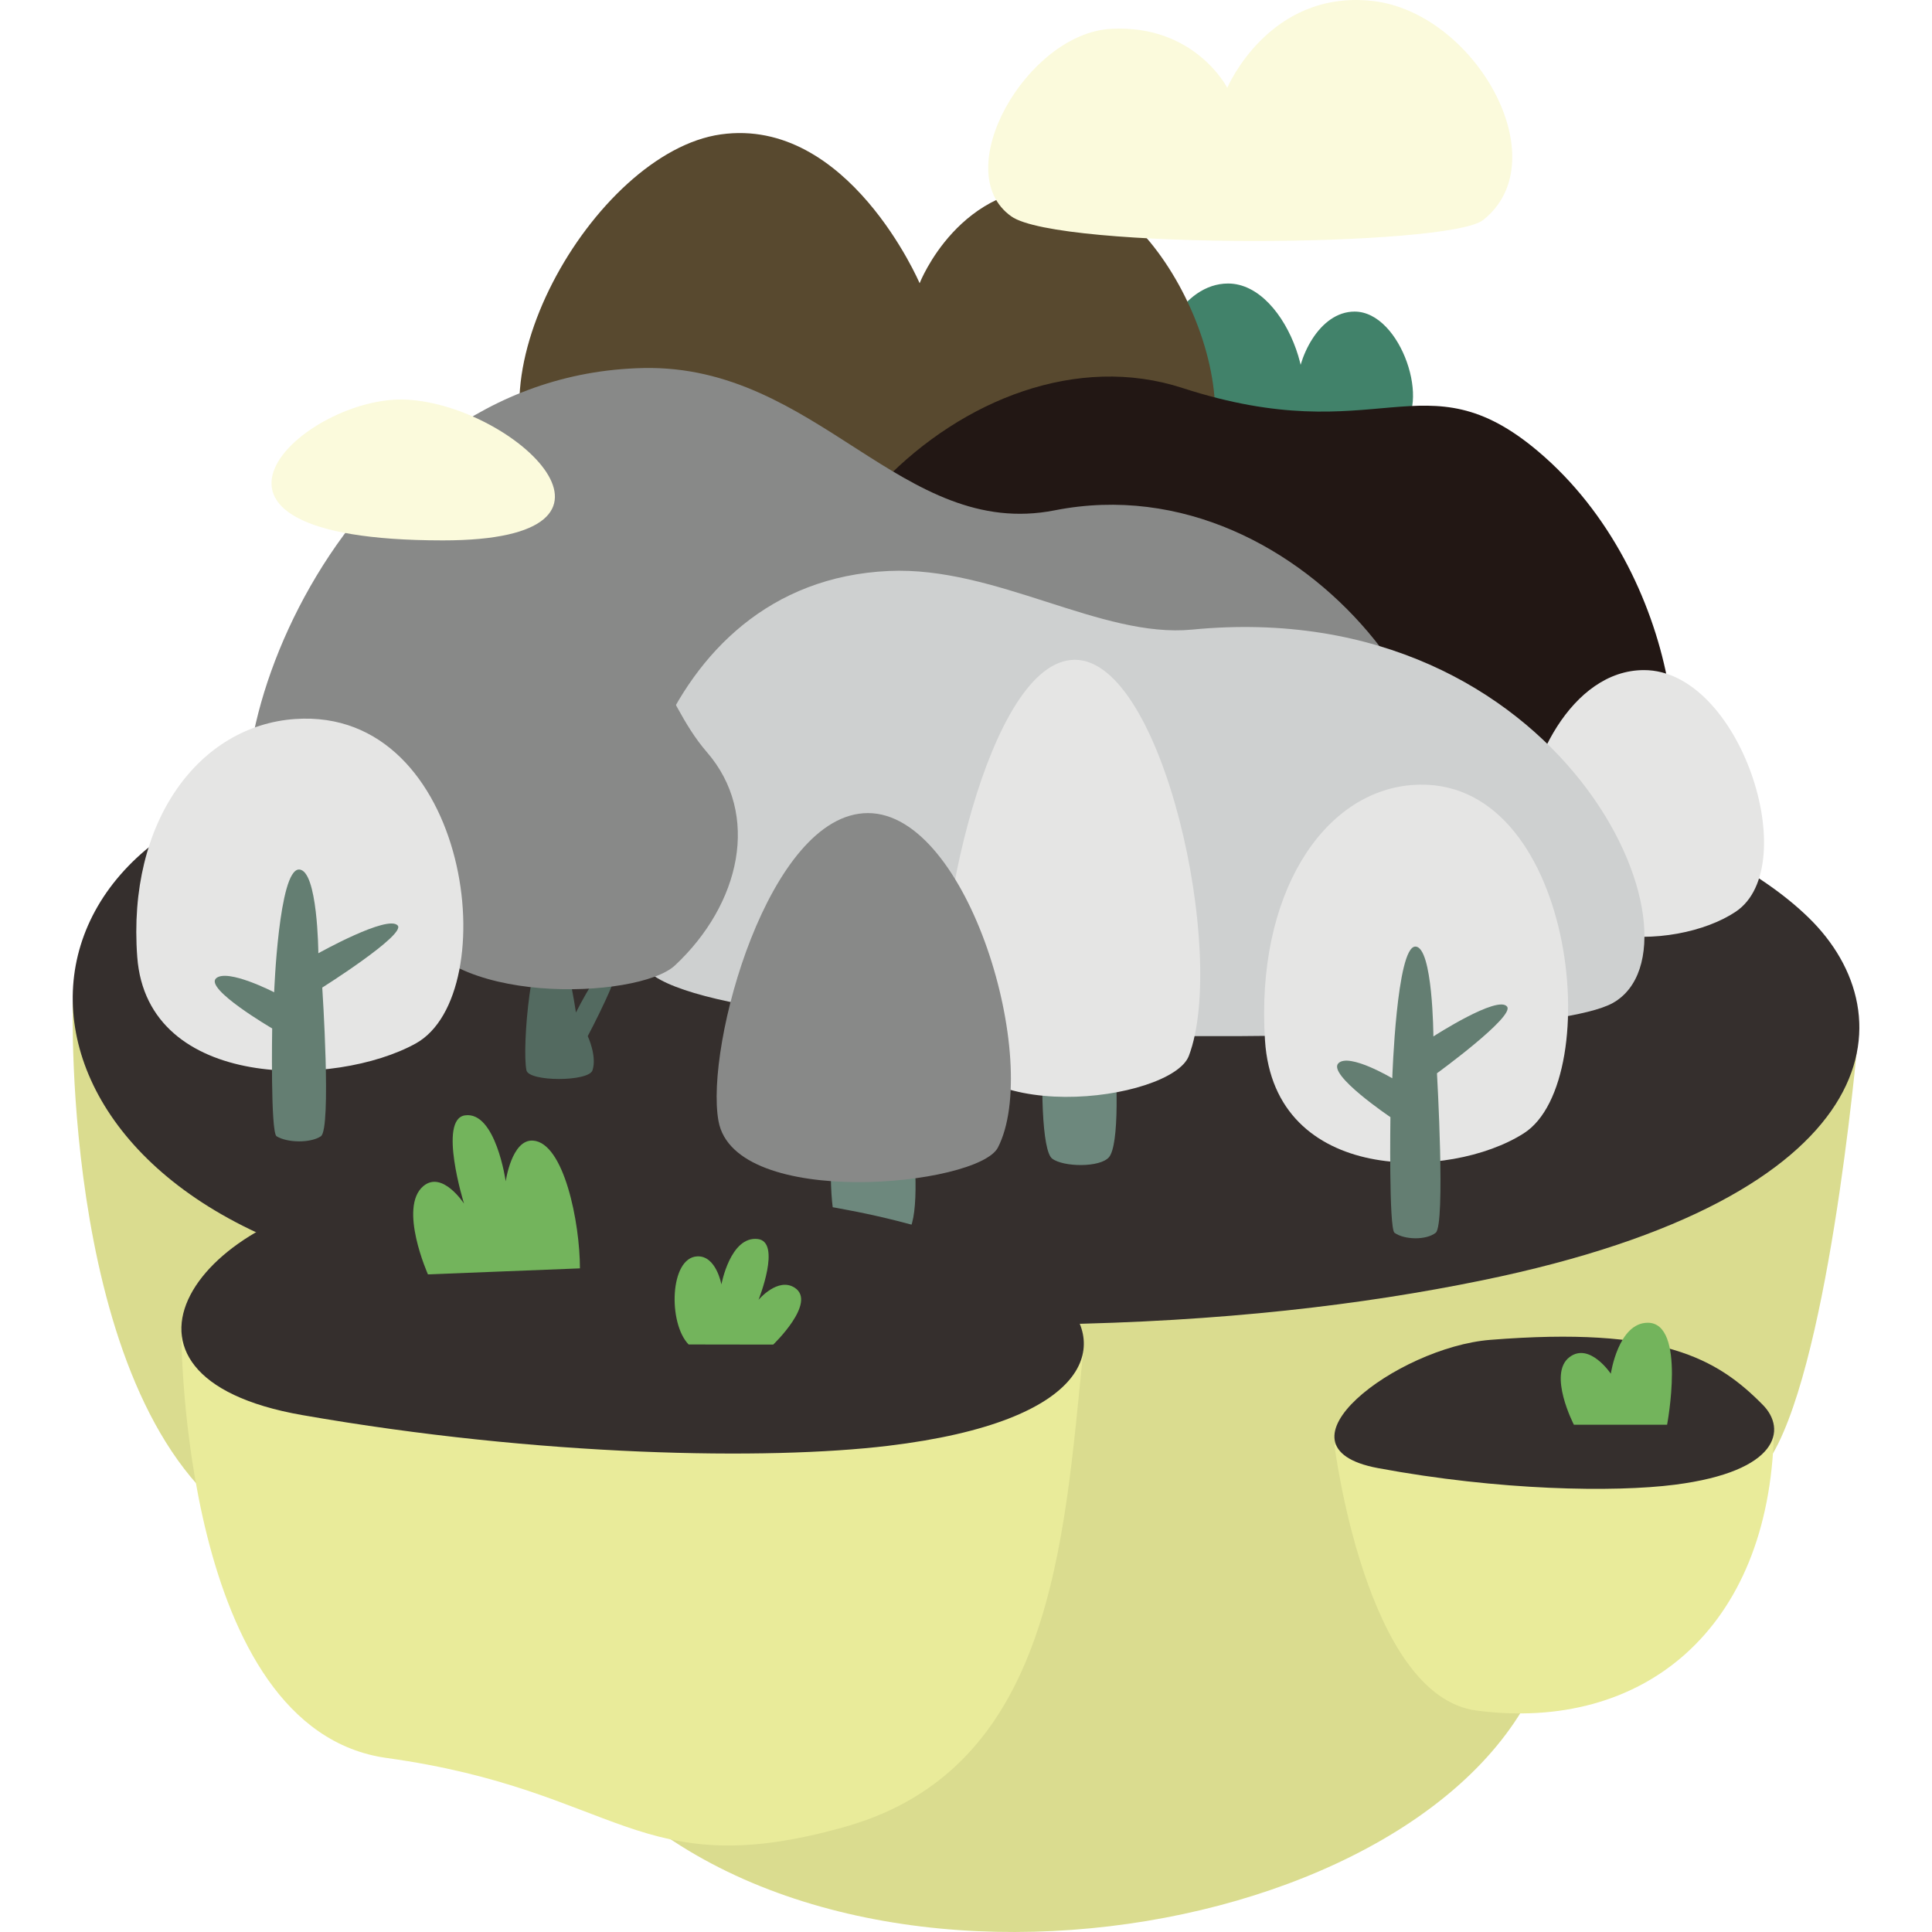
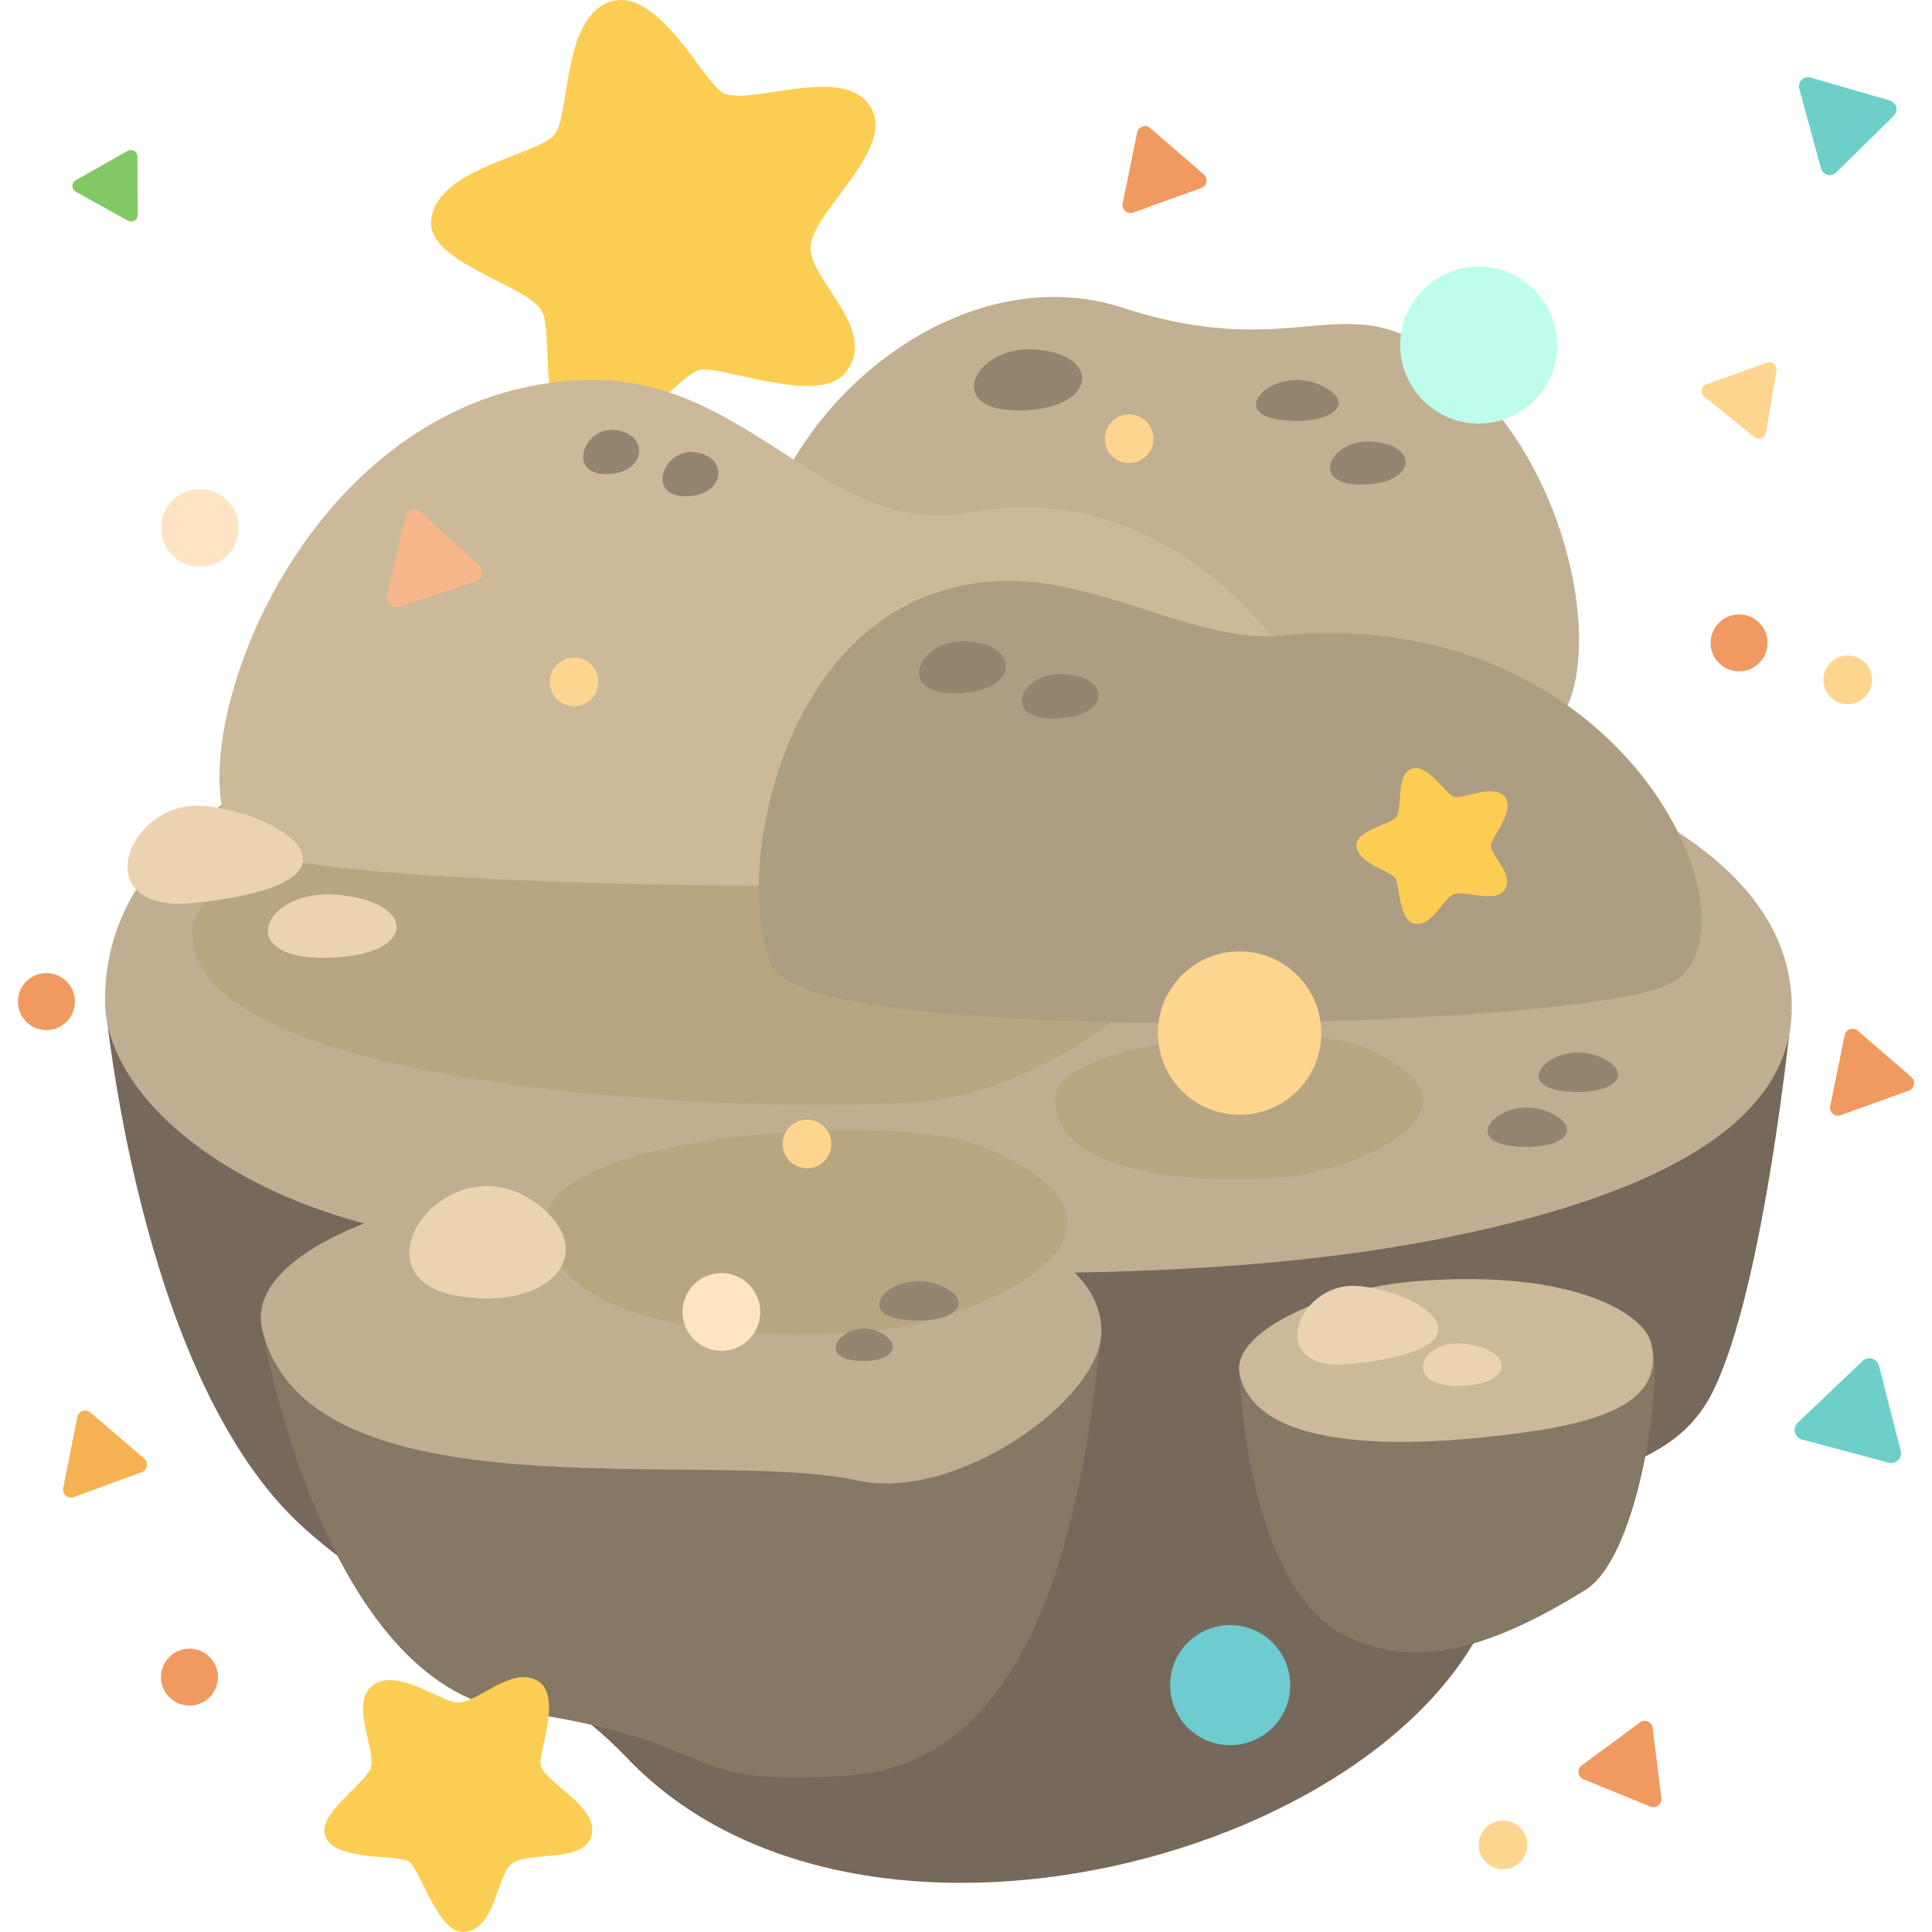
<svg xmlns="http://www.w3.org/2000/svg" version="1.1" id="圖層_1" x="0px" y="0px" width="75px" height="75px" viewBox="0 0 75 75" enable-background="new 0 0 75 75" xml:space="preserve">
-   <g>
-     <path fill="#DADC8F" d="M2.827,38.92c0,0-0.476,15.686,6.665,20.303c4.401,2.848,9.922,5.828,13.768,9.861   c10.071,10.565,34.261,5.892,36.975-5.453c1.205-5.038,6.64-3.213,8.797-7.595c2.158-4.383,3.148-16.303,3.148-16.303L2.827,38.92z   " />
-     <path fill="#E9EB9A" d="M51.801,56.081c0,0,1.205,9.757,5.516,10.322c6.467,0.847,11.356-3.149,11.547-10.781L51.801,56.081z" />
-     <path fill="#41826A" d="M50.333,15.16c0-1.246,0.877-3.064,2.252-3.064c1.821,0,3.013,3.708,1.735,4.567   C53.184,17.427,50.333,17.496,50.333,15.16" />
-     <path fill="#41826A" d="M44.747,14.989c0-1.62,1.141-3.983,2.928-3.983c2.367,0,3.916,4.818,2.256,5.936   C48.453,17.936,44.747,18.025,44.747,14.989" />
-     <path fill="#58492F" d="M21.359,19.01c-3.626-3.747,1.677-13.098,6.625-13.793c4.947-0.693,7.716,5.778,7.716,5.778   s1.554-3.997,5.584-3.705c4.028,0.292,7.834,8.95,4.778,11.783C43.785,21.183,23.009,20.716,21.359,19.01" />
-     <path fill="#352F2D" d="M12.555,30.147c-14.158,2.15-13.021,17.292,4.414,19.657c18.676,2.531,31.333,1.792,40.551-0.098   c15.786-3.235,16.608-10.28,12.681-14.092C62.796,28.429,38.573,26.196,12.555,30.147" />
-     <path fill="#352F2D" d="M57.852,52.013c-3.617,0.29-8.747,4.159-4.362,4.978c4.698,0.875,9.167,0.947,11.529,0.645   c4.045-0.518,4.352-2.153,3.409-3.104C66.652,52.735,64.501,51.482,57.852,52.013" />
-     <path fill="#221714" d="M30.87,30.849c-2.785-8.725,6.882-18.434,15.032-15.788c7.646,2.482,9.367-1.289,13.805,2.458   c5.614,4.74,6.402,13.654,4.006,15.145C57.369,36.609,32.363,35.53,30.87,30.849" />
-     <path fill="#E5E5E4" d="M59.195,32.304c0.001-2.559,1.805-6.291,4.625-6.291c3.739,0,6.188,7.612,3.565,9.376   C65.052,36.958,59.195,37.101,59.195,32.304" />
-     <path fill="#888988" d="M55.071,34.119c-1.426,1.747-42.886,1.869-44.784-0.5c-2.747-3.431,2.547-19.08,14.69-19.332   c6.76-0.141,10.044,6.691,15.966,5.524C50.826,17.863,58.782,29.577,55.071,34.119" />
-     <path fill="#CED0D0" d="M24.968,37.461c-1.823-3.363,0.245-14.879,9.542-15.296c4.148-0.187,8.232,2.62,11.767,2.276   c14.463-1.403,20.331,12.24,16.336,14.493C59.083,40.922,26.751,40.749,24.968,37.461" />
-     <path fill="#6D887D" d="M41.867,34.734c1.075,0,1.962,9.244,1.187,10.184c-0.342,0.415-1.788,0.39-2.213,0.056   C40.066,44.365,40.508,34.734,41.867,34.734" />
-     <path fill="#E5E5E4" d="M36.636,39.774c-0.468-3.464,1.715-14.161,5.09-14.161c3.427,0,5.918,11.45,4.425,15.376   C45.479,42.76,37.19,43.867,36.636,39.774" />
-     <path fill="#6D887D" d="M33.856,39.265c1.225,0,2.234,7.806,1.352,8.6c-0.39,0.352-2.037,0.329-2.523,0.046   C31.802,47.396,32.306,39.265,33.856,39.265" />
-     <path fill="#888988" d="M27.892,43.521c-0.534-2.926,1.955-11.957,5.802-11.957c3.908,0,6.748,9.667,5.045,12.983   C37.972,46.041,28.522,46.978,27.892,43.521" />
-     <path fill="#E5E5E4" d="M49.107,40.389c-0.367-5.667,2.246-9.638,5.697-9.914c6.343-0.505,7.573,11.457,4.354,13.517   C56.294,45.826,49.469,45.98,49.107,40.389" />
-     <path fill="#647E72" d="M54.944,36.746c0.682,0,0.7,3.488,0.7,3.488s2.512-1.625,2.862-1.155c0.293,0.39-2.723,2.585-2.723,2.585   s0.339,5.89-0.05,6.193c-0.371,0.292-1.211,0.276-1.598,0c-0.223-0.158-0.159-4.49-0.159-4.49s-2.458-1.654-2.019-2.092   c0.413-0.414,2.091,0.584,2.091,0.584S54.214,36.746,54.944,36.746" />
-     <path fill="#FBFADC" d="M57.575,8.541c2.933-2.316-0.316-8.078-4.319-8.507c-4.001-0.428-5.614,3.375-5.614,3.375   s-1.258-2.469-4.517-2.289C39.866,1.3,36.789,6.65,39.259,8.4C41.102,9.704,56.24,9.596,57.575,8.541" />
-     <path fill="#FBFADC" d="M15.795,15.514c4.192,0.226,9.782,5.464,1.402,5.464C5.616,20.978,11.845,15.301,15.795,15.514" />
-     <path fill="#73B45C" d="M60.928,52.683c0.779-0.59,1.604,0.645,1.604,0.645s0.289-1.979,1.434-1.979c1.501,0,0.75,3.96,0.75,3.96   h-3.617C61.098,55.308,60.073,53.327,60.928,52.683" />
-     <path fill="#536A60" d="M21.398,36.242c0.507-0.06,0.96,3.065,0.96,3.065s1.123-2.287,1.603-2.014   c0.319,0.183-1.145,2.929-1.145,2.929S23.183,41,23,41.55c-0.148,0.448-2.469,0.448-2.563,0   C20.253,40.681,20.62,36.334,21.398,36.242" />
-     <path fill="#888988" d="M15.999,35.738c-2.027-6.165,2.406-11.893,6.146-11.896c3.235-0.001,3.456,3.234,5.293,5.352   c2.105,2.425,1.302,5.909-1.235,8.282C24.784,38.805,17.097,39.078,15.999,35.738" />
-     <path fill="#E5E5E4" d="M5.328,37.15c-0.395-5.281,2.417-8.982,6.128-9.238c6.824-0.472,8.147,10.674,4.684,12.595   C13.057,42.216,5.716,42.36,5.328,37.15" />
-     <path fill="#647E72" d="M11.606,33.755c0.732,0,0.752,3.25,0.752,3.25s2.703-1.513,3.082-1.076c0.313,0.362-2.93,2.409-2.93,2.409   s0.363,5.487-0.053,5.771c-0.401,0.272-1.305,0.258-1.721,0c-0.239-0.148-0.17-4.185-0.17-4.185s-2.645-1.542-2.174-1.949   c0.445-0.386,2.251,0.545,2.251,0.545S10.821,33.755,11.606,33.755" />
-     <path fill="#E9EB9A" d="M7.041,51.799c0,0,0,15.34,7.973,16.446c9.07,1.259,9.727,4.944,17.78,2.675   c8.055-2.27,8.498-11.006,9.258-18.467L7.041,51.799z" />
-     <path fill="#352F2D" d="M14.893,46.352c-7.137,0.534-11.818,7.066-3.167,8.58c9.266,1.622,18.082,1.755,22.744,1.195   c7.981-0.959,8.587-3.987,6.729-5.748C37.696,47.058,28.011,45.37,14.893,46.352" />
-     <path fill="#73B45C" d="M16.613,49.471l5.9-0.233c0-1.778-0.62-4.885-1.825-4.96c-0.827-0.052-1.056,1.581-1.056,1.581   s-0.388-2.73-1.581-2.561c-1.055,0.151-0.038,3.426-0.038,3.426s-0.844-1.3-1.581-0.678C15.455,46.875,16.613,49.471,16.613,49.471   " />
-     <path fill="#73B45C" d="M30.016,52.197l-3.284-0.005c-0.803-0.825-0.736-3.368,0.335-3.42c0.735-0.035,0.938,1.09,0.938,1.09   s0.345-1.882,1.407-1.764c0.939,0.103,0.034,2.361,0.034,2.361s0.753-0.896,1.407-0.468C31.723,50.563,30.016,52.197,30.016,52.197   " />
+   <g id="C2_x5F_land">
+     <path fill="#FBCE53" d="M21.51,5.244c-0.718,0.804-4.512,1.271-4.772,3.272c-0.221,1.695,3.816,2.552,4.311,3.595   c0.411,0.867-0.107,3.966,1.008,4.811c1.665,1.261,4.043-2.181,5.055-2.546c0.74-0.268,4.576,1.387,5.666,0.136   c1.442-1.655-1.395-3.643-1.312-4.932c0.092-1.439,3.459-3.879,2.267-5.524c-1.085-1.498-4.391-0.024-5.585-0.409   c-0.787-0.254-2.674-4.493-4.666-3.495C21.814,0.988,22.13,4.55,21.51,5.244z" />
+     <path id="XMLID_00000059269343847294775190000008018520685830534034_" fill="#76695B" d="M4.078,38.882   c0,0,1.253,14.24,7.439,20.17c3.519,3.373,9.445,5.632,12.802,9.169c9.344,9.845,31.481,3.393,34.004-7.156   c1.12-4.686,6.173-2.988,8.18-7.063s3.047-14.709,3.047-14.709L4.078,38.882z" />
+     <path fill="#857865" d="M48.121,53.344c0,0,0.253,8.285,4.153,10.181c2.538,1.233,5.335,0.64,9.274-1.805   c2.157-1.34,3.059-8.629,2.542-9.595L48.121,53.344z" />
+     <path fill="#BFAE91" d="M16.875,28.392c-8.002,1.152-12.846,5.182-12.797,10.49c0.038,4.012,5.765,8.508,14.016,9.325   c17.439,1.728,29.634,1.561,38.207-0.196c10.206-2.091,13.146-5.429,13.25-8.718C69.884,28.803,45.91,24.213,16.875,28.392z" />
+     <path fill="#CCB99A" d="M54.935,49.739c-3.364,0.269-7.172,1.946-6.813,3.604c0.764,3.538,8.582,2.582,10.779,2.301   c3.762-0.481,5.707-1.422,5.19-3.52C63.819,51.022,61.117,49.246,54.935,49.739z" />
+     <path fill="#857865" d="M10.174,51.573c0,0,2.333,13.814,9.746,14.843c8.435,1.17,6.066,3.026,13.092,2.5   c7.314-0.549,9.04-10.285,9.746-17.223L10.174,51.573z" />
+     <path fill="#BFAE91" d="M27.22,45.778c-9.632-0.484-17.817,2.478-17.046,5.795c1.739,7.486,17.272,4.618,23.113,5.899   c3.86,0.847,9.469-3.159,9.47-5.779C42.758,49.672,40.712,46.457,27.22,45.778z" />
+     <path fill="#B8A582" d="M7.471,36.212c0.066-4.596,18.272-2.931,23.41-3.867c4.055-0.739,13.097-0.673,14.951,2.102   c1.765,2.643-4.529,7.472-9.301,8.219C32.125,43.356,7.377,42.775,7.471,36.212z" />
+     <path fill="#B8A582" d="M21.21,47.379c0.048-3.352,13.573-4.332,17.068-2.819c7.453,3.227-0.12,6.456-3.598,7.001   C31.468,52.063,21.141,52.164,21.21,47.379z" />
+     <path fill="#B8A582" d="M40.955,42.665c0.034-2.365,9.582-3.058,12.049-1.99c5.261,2.278-0.085,4.558-2.54,4.942   C48.196,45.973,40.906,46.043,40.955,42.665z" />
+     <path fill="#C2B092" d="M29.572,26.619c-2.588-8.114,6.399-17.142,13.979-14.681c7.109,2.308,8.709-1.199,12.835,2.285   c5.222,4.408,5.953,12.697,3.726,14.083C54.212,31.974,30.96,30.971,29.572,26.619z" />
+     <path fill="#CCB99A" d="M50.823,33.189c-1.327,1.625-39.878,1.738-41.643-0.466c-2.555-3.19,2.368-17.742,13.659-17.976   c6.287-0.131,9.34,6.222,14.846,5.137C46.875,18.074,54.272,28.966,50.823,33.189z" />
+     <path fill="#AD9D83" d="M30.03,37.605c-1.695-3.127,0.11-14.661,8.755-15.049c3.857-0.173,7.655,2.436,10.94,2.117   c13.449-1.305,18.906,11.381,15.19,13.476C61.635,39.998,31.688,40.663,30.03,37.605z" />
+     <circle fill="#FDD58F" cx="43.834" cy="17.032" r="0.944" />
+     <circle fill="#FDD58F" cx="31.328" cy="44.409" r="0.944" />
+     <path fill="#948570" d="M37.561,24.894c2.054,0.151,1.955,1.835-0.129,2.005C34.581,27.131,35.625,24.751,37.561,24.894z" />
+     <path fill="#948570" d="M41.328,26.167c1.813,0.129,1.726,1.57-0.115,1.715C38.696,28.081,39.618,26.045,41.328,26.167z" />
+     <circle fill="#FDD58F" cx="22.285" cy="26.471" r="0.944" />
+     <circle fill="#FFE4C4" cx="28.005" cy="50.93" r="1.509" />
+     <path fill="#EBD3B2" d="M7.835,31.282c3.078,0.212,7.179,2.986-0.298,3.77C3.277,35.499,4.934,31.082,7.835,31.282z" />
+     <path fill="#EBD3B2" d="M12.997,34.729c3.056,0.211,3.276,2.191,0.175,2.429C8.931,37.483,10.117,34.53,12.997,34.729z" />
+     <circle fill="#F09960" cx="1.801" cy="38.882" r="1.106" />
+     <circle fill="#F09960" cx="67.51" cy="24.957" r="1.105" />
+     <path fill="#FDD58F" d="M68.107,16.97l-1.949-1.571c-0.168-0.136-0.123-0.403,0.08-0.476l2.356-0.845   c0.199-0.071,0.401,0.098,0.366,0.306L68.554,16.8C68.519,17.009,68.272,17.103,68.107,16.97z" />
+     <path fill="#EBD3B2" d="M52.676,49.921c2.473,0.171,5.767,2.399-0.239,3.029C49.015,53.309,50.346,49.761,52.676,49.921z" />
+     <path fill="#948570" d="M23.852,16.691c1.321,0.128,1.257,1.557-0.083,1.701C21.936,18.589,22.607,16.571,23.852,16.691z" />
+     <path fill="#948570" d="M26.931,17.551c1.32,0.128,1.257,1.556-0.083,1.701C25.015,19.448,25.687,17.43,26.931,17.551z" />
+     <path fill="#6ECFC9" d="M73.31,56.78l-3.359-0.898c-0.29-0.077-0.384-0.442-0.166-0.649l2.517-2.4   c0.213-0.202,0.565-0.102,0.639,0.184l0.843,3.298C73.854,56.599,73.594,56.856,73.31,56.78z" />
+     <path fill="#F09960" d="M74.1,42.337l-2.642,0.954c-0.228,0.083-0.458-0.116-0.409-0.354l0.561-2.752   c0.048-0.232,0.328-0.328,0.508-0.173l2.08,1.797C74.377,41.965,74.323,42.256,74.1,42.337z" />
+     <path fill="#FBCE53" d="M17.791,66.092c-0.63,0.021-2.397-1.391-3.326-0.661c-0.876,0.688,0.094,2.348-0.061,3.158   c-0.106,0.552-1.87,1.679-1.813,2.496c0.084,1.219,2.73,0.871,3.281,1.177c0.403,0.224,1.108,2.739,2.079,2.738   c1.285-0.001,1.318-2.194,1.918-2.654c0.67-0.513,2.836,0.025,3.103-1.133c0.243-1.056-1.679-1.947-1.968-2.622   c-0.191-0.444,0.953-2.908-0.253-3.402C19.74,64.773,18.595,66.064,17.791,66.092z" />
+     <circle fill="#FDD58F" cx="71.729" cy="26.392" r="0.944" />
+     <path fill="#F6B152" d="M5.503,57.15l-2.637,0.967c-0.228,0.084-0.459-0.114-0.412-0.352l0.548-2.755   c0.046-0.232,0.326-0.33,0.506-0.176l2.089,1.787C5.779,56.776,5.726,57.068,5.503,57.15z" />
+     <circle fill="#FDD58F" cx="48.121" cy="40.104" r="3.171" />
+     <circle fill="#F09960" cx="7.355" cy="65.105" r="1.106" />
+     <circle fill="#FDD58F" cx="58.347" cy="71.618" r="0.944" />
+     <circle fill="#FFE4C4" cx="7.758" cy="20.494" r="1.509" />
+     <path fill="#F09960" d="M46.634,7.297l-2.642,0.955c-0.228,0.083-0.458-0.116-0.41-0.354l0.562-2.751   c0.048-0.233,0.328-0.329,0.508-0.173l2.08,1.797C46.911,6.925,46.857,7.216,46.634,7.297z" />
+     <path fill="#F09960" d="M64.07,70.131l-2.602-1.061c-0.224-0.092-0.262-0.395-0.066-0.538l2.26-1.667   c0.191-0.141,0.463-0.024,0.492,0.211l0.341,2.729C64.524,70.04,64.29,70.22,64.07,70.131z" />
+     <path fill="#82C965" d="M4.965,8.566L2.943,7.444C2.768,7.347,2.767,7.097,2.941,6.998l2.012-1.141   c0.17-0.097,0.381,0.025,0.382,0.221l0.01,2.264C5.346,8.538,5.136,8.662,4.965,8.566z" />
+     <path fill="#F8B68B" d="M18.489,22.561l-3.018,0.992c-0.26,0.085-0.514-0.147-0.451-0.414l0.726-3.092   c0.062-0.261,0.381-0.36,0.579-0.178l2.292,2.101C18.815,22.149,18.745,22.477,18.489,22.561z" />
+     <path fill="#6ECFC9" d="M70.69,6.537l-0.843-3.093c-0.072-0.267,0.175-0.51,0.44-0.434l3.079,0.892   c0.261,0.076,0.344,0.403,0.15,0.593l-2.236,2.201C71.088,6.886,70.762,6.798,70.69,6.537z" />
+     <circle fill="#BEFDEC" cx="57.403" cy="13.396" r="3.047" />
+     <circle fill="#6ECBCF" cx="47.755" cy="65.416" r="2.331" />
+     <path fill="#948570" d="M53.27,17.143c1.785,0.125,1.699,1.517-0.113,1.657C50.679,18.992,51.586,17.025,53.27,17.143z" />
+     <path fill="#948570" d="M51.433,15.033c1.218,0.674,0.193,1.492-1.684,1.272C47.463,16.037,49.61,14.023,51.433,15.033z" />
+     <path fill="#948570" d="M62.31,41.129c1.174,0.649,0.187,1.438-1.623,1.226C58.483,42.096,60.553,40.156,62.31,41.129z" />
+     <path fill="#948570" d="M34.296,51.796c0.843,0.536,0.134,1.186-1.166,1.011C31.548,52.594,33.035,50.994,34.296,51.796z" />
+     <path fill="#948570" d="M60.324,43.265c1.174,0.65,0.187,1.438-1.623,1.226C56.498,44.232,58.568,42.292,60.324,43.265z" />
+     <path fill="#948570" d="M36.709,50.001c1.173,0.65,0.186,1.438-1.623,1.226C32.883,50.969,34.952,49.028,36.709,50.001z" />
+     <path fill="#EBD3B2" d="M20.959,46.815c2.31,1.852,0.367,4.096-3.193,3.492C13.431,49.571,17.503,44.045,20.959,46.815z" />
+     <path fill="#EBD3B2" d="M56.766,52.157c1.864,0.159,2.109,1.443,0.217,1.623C54.395,54.026,55.008,52.007,56.766,52.157z" />
+     <path fill="#948570" d="M40.156,13.564c2.559,0.177,2.436,2.15-0.161,2.35C36.445,16.186,37.745,13.398,40.156,13.564z" />
+     <path fill="#FBCE53" d="M56.454,30.938c-0.355-0.119-1.069-1.382-1.701-1.076c-0.574,0.278-0.291,1.57-0.557,1.871   c-0.221,0.25-1.537,0.533-1.54,1.049c-0.004,0.727,1.254,0.993,1.498,1.292c0.173,0.212,0.145,1.586,0.693,1.763   c0.727,0.233,1.164-0.972,1.588-1.123c0.473-0.168,1.637,0.398,1.998-0.209c0.33-0.553-0.517-1.231-0.558-1.666   c-0.026-0.286,1.068-1.471,0.477-1.971C57.856,30.451,56.762,31.041,56.454,30.938z" />
  </g>
</svg>
